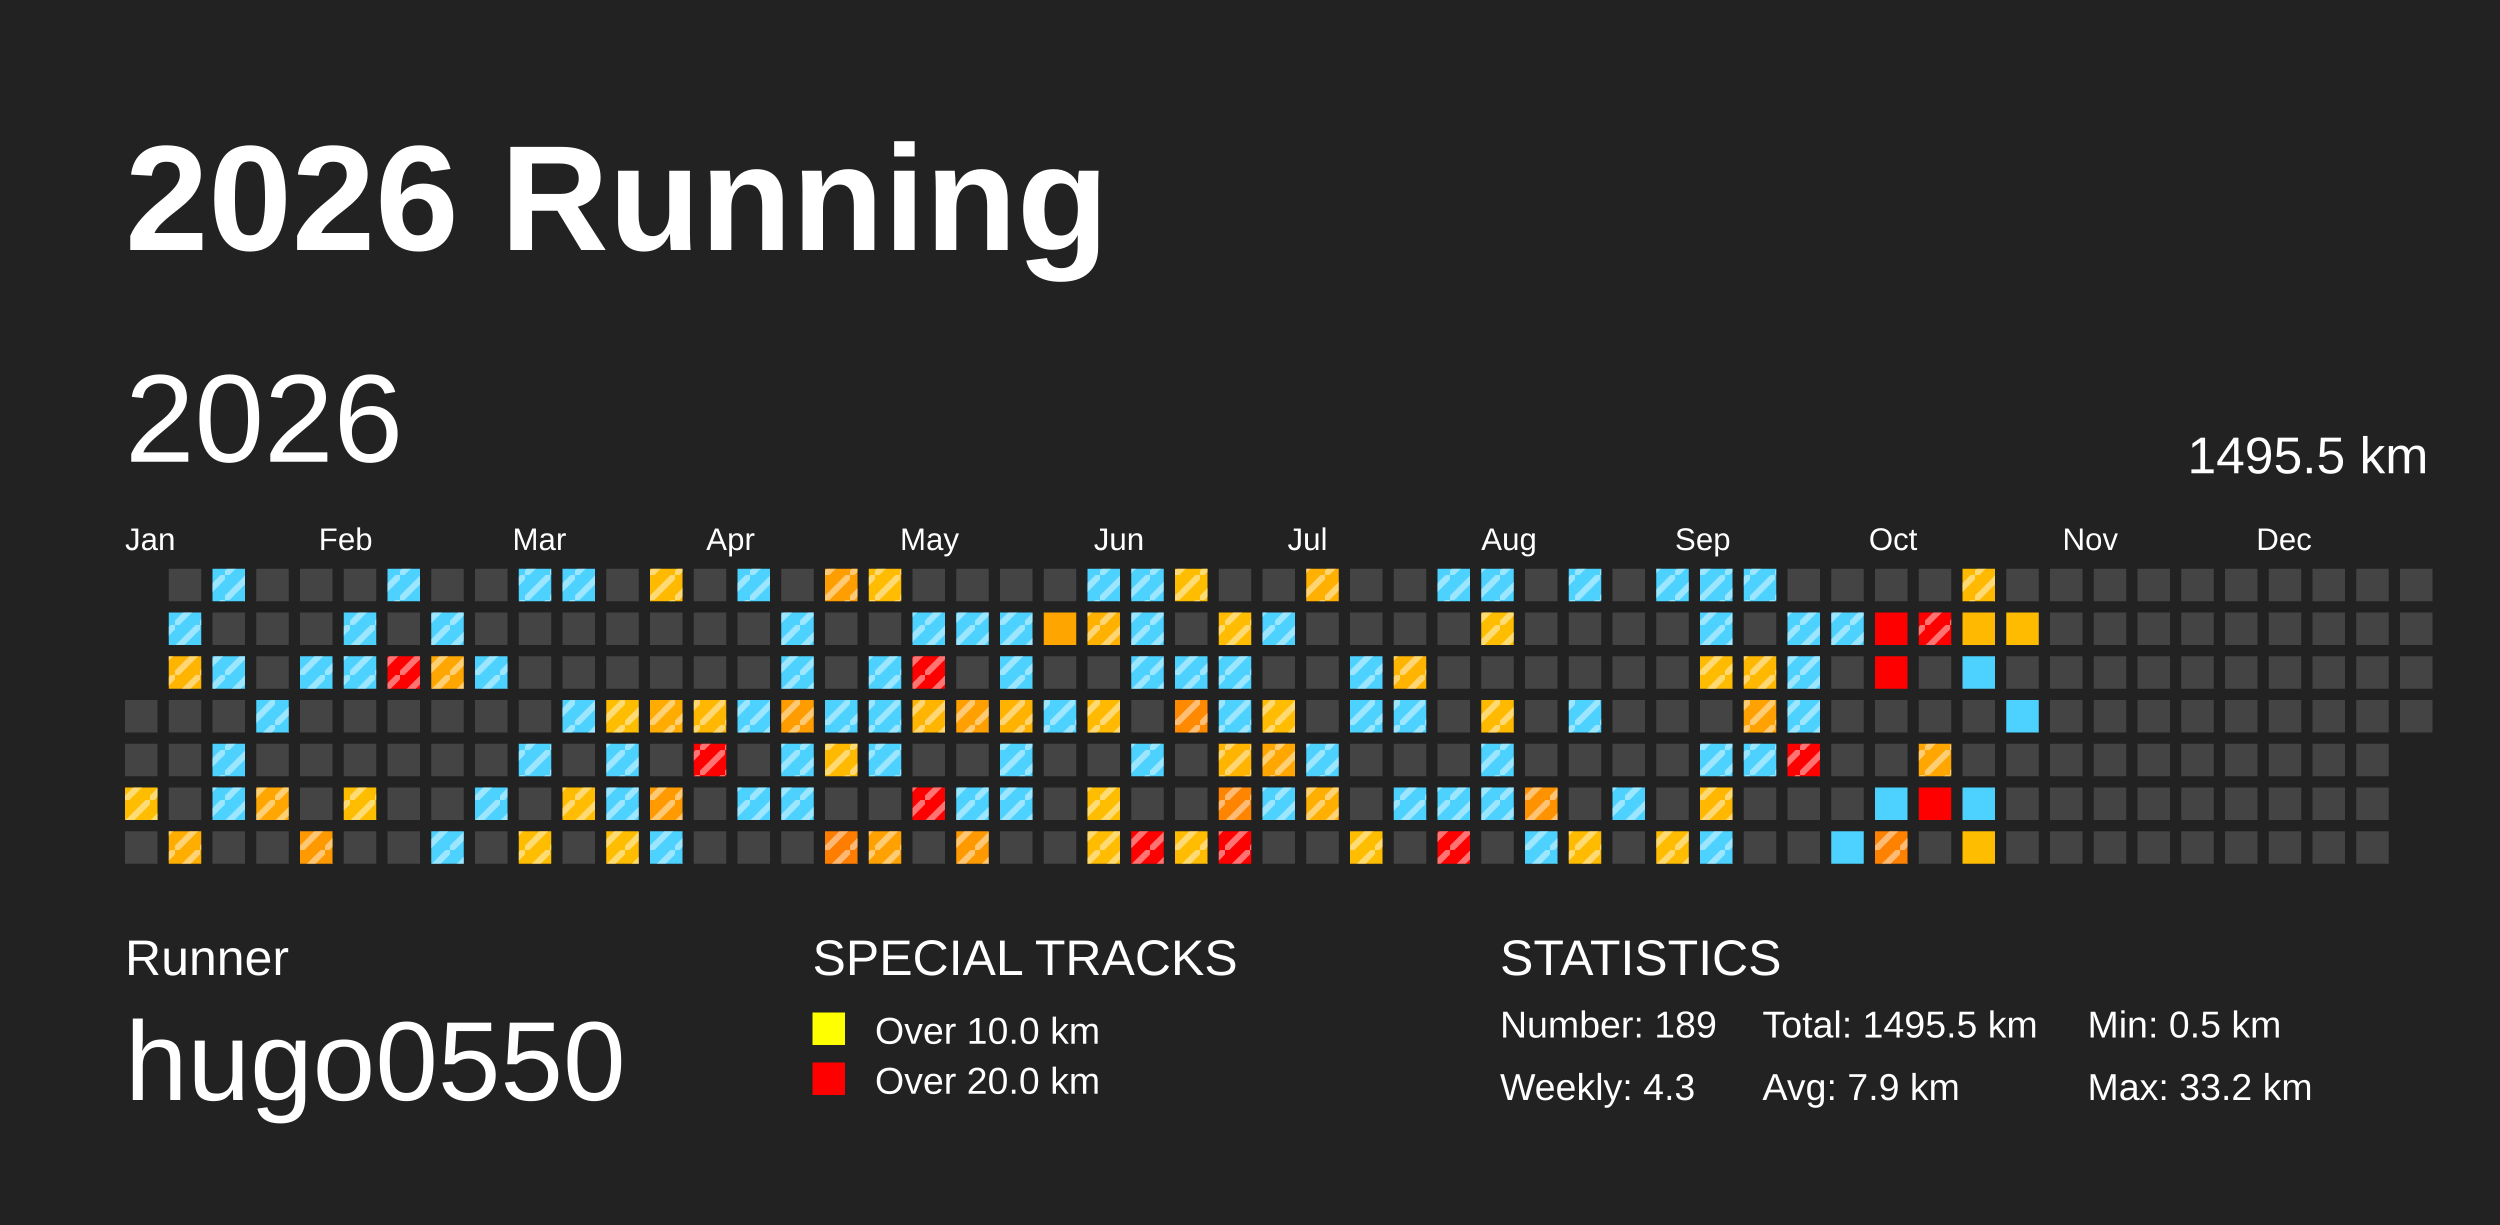
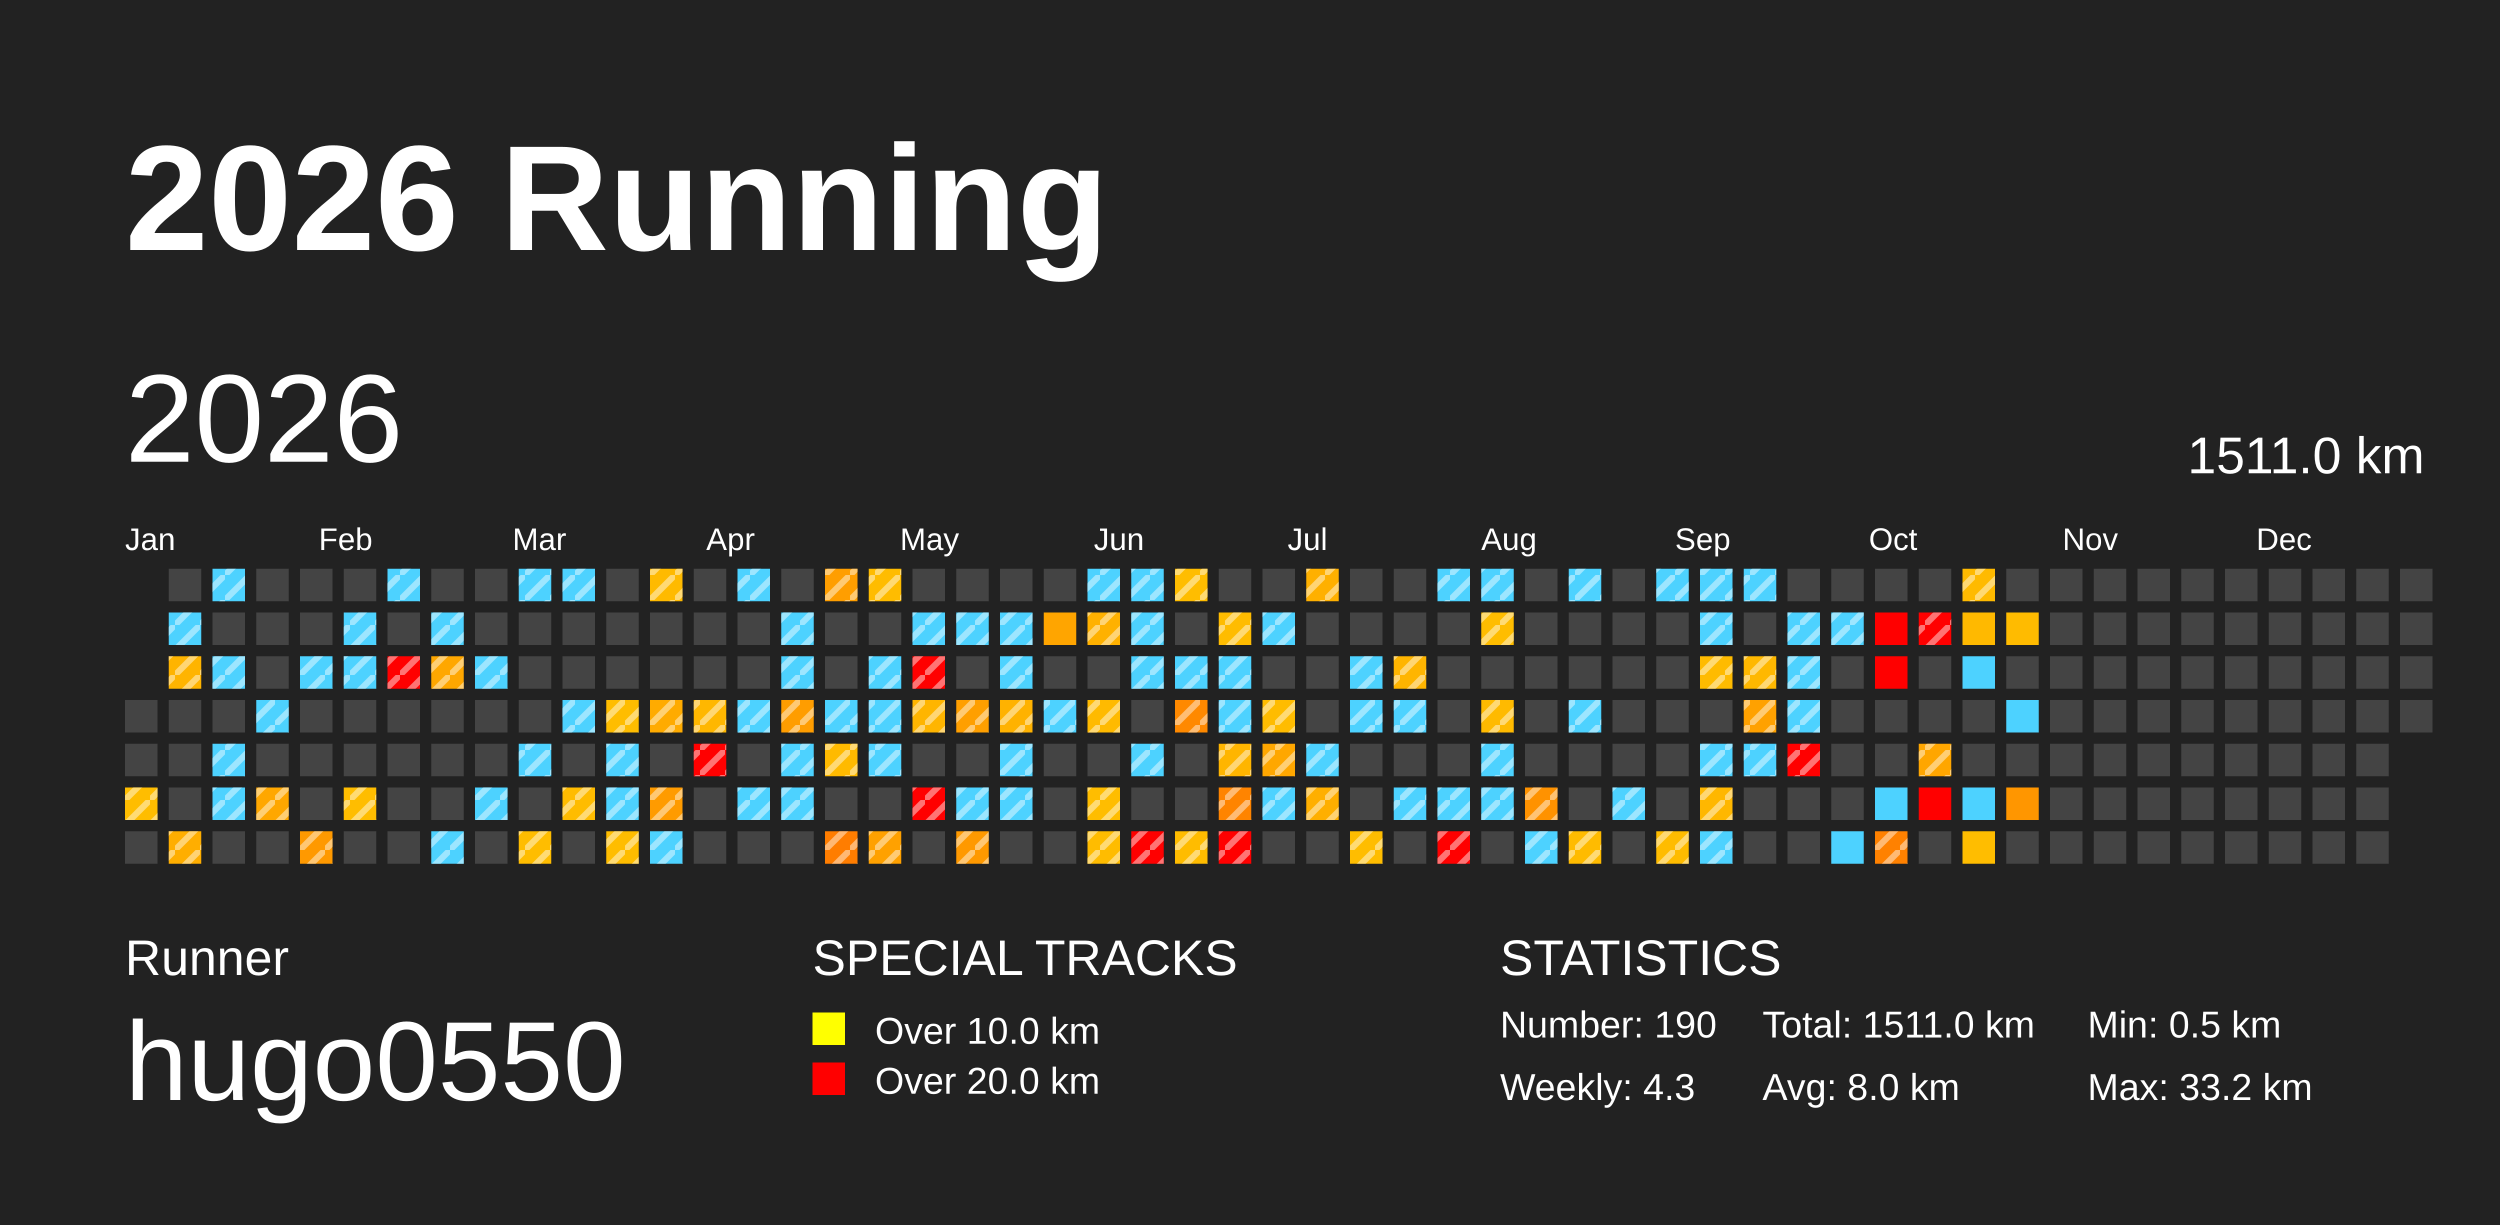
<svg xmlns="http://www.w3.org/2000/svg" baseProfile="full" height="98mm" version="1.1" viewBox="0,0,200,98" width="200mm">
  <defs>
    <pattern height="2" id="indoor-stripe" patternUnits="userSpaceOnUse" width="2">
      <line stroke="white" stroke-opacity="0.45" stroke-width="0.5" x1="0" x2="2" y1="2" y2="0" />
    </pattern>
  </defs>
  <rect fill="#222222" height="98" width="200" x="0" y="0" />
  <text fill="#FFFFFF" style="font-size:12px; font-family:Arial; font-weight:bold;" x="10" y="20">2026 Running</text>
  <text fill="#FFFFFF" style="font-size:4px; font-family:Arial" x="10" y="78">Runner</text>
  <text fill="#FFFFFF" style="font-size:9px; font-family:Arial" x="10" y="88">hugo0550</text>
  <text fill="#FFFFFF" style="font-size:4px; font-family:Arial" x="65" y="78">SPECIAL TRACKS</text>
  <rect fill="yellow" height="2.6" width="2.6" x="65" y="81" />
  <text fill="#FFFFFF" style="font-size:3px; font-family:Arial" x="70" y="83.5">Over 10.0 km</text>
  <rect fill="red" height="2.6" width="2.6" x="65" y="85" />
  <text fill="#FFFFFF" style="font-size:3px; font-family:Arial" x="70" y="87.5">Over 20.0 km</text>
  <text fill="#FFFFFF" style="font-size:4px; font-family:Arial" x="120" y="78">STATISTICS</text>
-   <text fill="#FFFFFF" style="font-size:3px; font-family:Arial" x="120" y="83">Number: 189</text>
+   <text fill="#FFFFFF" style="font-size:3px; font-family:Arial" x="120" y="83">Number: 190</text>
  <text fill="#FFFFFF" style="font-size:3px; font-family:Arial" x="120" y="88">Weekly: 4.3</text>
-   <text fill="#FFFFFF" style="font-size:3px; font-family:Arial" x="141" y="83">Total: 1495.5 km</text>
-   <text fill="#FFFFFF" style="font-size:3px; font-family:Arial" x="141" y="88">Avg: 7.9 km</text>
+   <text fill="#FFFFFF" style="font-size:3px; font-family:Arial" x="141" y="83">Total: 1511.0 km</text>
+   <text fill="#FFFFFF" style="font-size:3px; font-family:Arial" x="141" y="88">Avg: 8.0 km</text>
  <text fill="#FFFFFF" style="font-size:3px; font-family:Arial" x="167" y="83">Min: 0.5 km</text>
  <text fill="#FFFFFF" style="font-size:3px; font-family:Arial" x="167" y="88">Max: 33.2 km</text>
  <text dominant-baseline="hanging" fill="#FFFFFF" style="font-size:10.0px; font-family:Arial;" x="10" y="30">2026</text>
-   <text dominant-baseline="hanging" fill="#FFFFFF" style="font-size:4.125px; font-family:Arial;" x="175" y="35">1495.5 km</text>
+   <text dominant-baseline="hanging" fill="#FFFFFF" style="font-size:4.125px; font-family:Arial;" x="175" y="35">1511.0 km</text>
  <text fill="#FFFFFF" style="font-size:2.5px; font-family:Arial" x="10.0" y="44">Jan</text>
  <text fill="#FFFFFF" style="font-size:2.5px; font-family:Arial" x="25.5" y="44">Feb</text>
  <text fill="#FFFFFF" style="font-size:2.5px; font-family:Arial" x="41.0" y="44">Mar</text>
  <text fill="#FFFFFF" style="font-size:2.5px; font-family:Arial" x="56.5" y="44">Apr</text>
  <text fill="#FFFFFF" style="font-size:2.5px; font-family:Arial" x="72.0" y="44">May</text>
  <text fill="#FFFFFF" style="font-size:2.5px; font-family:Arial" x="87.5" y="44">Jun</text>
  <text fill="#FFFFFF" style="font-size:2.5px; font-family:Arial" x="103.0" y="44">Jul</text>
  <text fill="#FFFFFF" style="font-size:2.5px; font-family:Arial" x="118.5" y="44">Aug</text>
  <text fill="#FFFFFF" style="font-size:2.5px; font-family:Arial" x="134.0" y="44">Sep</text>
  <text fill="#FFFFFF" style="font-size:2.5px; font-family:Arial" x="149.5" y="44">Oct</text>
  <text fill="#FFFFFF" style="font-size:2.5px; font-family:Arial" x="165.0" y="44">Nov</text>
  <text fill="#FFFFFF" style="font-size:2.5px; font-family:Arial" x="180.5" y="44">Dec</text>
  <rect fill="#444444" height="2.6" width="2.6" x="10.0" y="56.0" />
  <rect fill="#444444" height="2.6" width="2.6" x="10.0" y="59.5" />
  <rect fill="#ffbd00" height="2.6" width="2.6" x="10.0" y="63.0" />
  <rect fill="url(#indoor-stripe)" height="2.6" style="pointer-events: none;" width="2.6" x="10.0" y="63.0" />
  <rect fill="#444444" height="2.6" width="2.6" x="10.0" y="66.5" />
  <rect fill="#444444" height="2.6" width="2.6" x="13.5" y="45.5" />
  <rect fill="#4dd2ff" height="2.6" width="2.6" x="13.5" y="49.0" />
  <rect fill="url(#indoor-stripe)" height="2.6" style="pointer-events: none;" width="2.6" x="13.5" y="49.0" />
  <rect fill="#ffb400" height="2.6" width="2.6" x="13.5" y="52.5" />
  <rect fill="url(#indoor-stripe)" height="2.6" style="pointer-events: none;" width="2.6" x="13.5" y="52.5" />
  <rect fill="#444444" height="2.6" width="2.6" x="13.5" y="56.0" />
  <rect fill="#444444" height="2.6" width="2.6" x="13.5" y="59.5" />
  <rect fill="#444444" height="2.6" width="2.6" x="13.5" y="63.0" />
  <rect fill="#ffae00" height="2.6" width="2.6" x="13.5" y="66.5" />
  <rect fill="url(#indoor-stripe)" height="2.6" style="pointer-events: none;" width="2.6" x="13.5" y="66.5" />
  <rect fill="#4dd2ff" height="2.6" width="2.6" x="17.0" y="45.5" />
  <rect fill="url(#indoor-stripe)" height="2.6" style="pointer-events: none;" width="2.6" x="17.0" y="45.5" />
  <rect fill="#444444" height="2.6" width="2.6" x="17.0" y="49.0" />
  <rect fill="#4dd2ff" height="2.6" width="2.6" x="17.0" y="52.5" />
  <rect fill="url(#indoor-stripe)" height="2.6" style="pointer-events: none;" width="2.6" x="17.0" y="52.5" />
  <rect fill="#444444" height="2.6" width="2.6" x="17.0" y="56.0" />
  <rect fill="#4dd2ff" height="2.6" width="2.6" x="17.0" y="59.5" />
  <rect fill="url(#indoor-stripe)" height="2.6" style="pointer-events: none;" width="2.6" x="17.0" y="59.5" />
  <rect fill="#4dd2ff" height="2.6" width="2.6" x="17.0" y="63.0" />
  <rect fill="url(#indoor-stripe)" height="2.6" style="pointer-events: none;" width="2.6" x="17.0" y="63.0" />
  <rect fill="#444444" height="2.6" width="2.6" x="17.0" y="66.5" />
  <rect fill="#444444" height="2.6" width="2.6" x="20.5" y="45.5" />
  <rect fill="#444444" height="2.6" width="2.6" x="20.5" y="49.0" />
  <rect fill="#444444" height="2.6" width="2.6" x="20.5" y="52.5" />
  <rect fill="#4dd2ff" height="2.6" width="2.6" x="20.5" y="56.0" />
  <rect fill="url(#indoor-stripe)" height="2.6" style="pointer-events: none;" width="2.6" x="20.5" y="56.0" />
  <rect fill="#444444" height="2.6" width="2.6" x="20.5" y="59.5" />
  <rect fill="#ffa700" height="2.6" width="2.6" x="20.5" y="63.0" />
  <rect fill="url(#indoor-stripe)" height="2.6" style="pointer-events: none;" width="2.6" x="20.5" y="63.0" />
  <rect fill="#444444" height="2.6" width="2.6" x="20.5" y="66.5" />
  <rect fill="#444444" height="2.6" width="2.6" x="24.0" y="45.5" />
  <rect fill="#444444" height="2.6" width="2.6" x="24.0" y="49.0" />
  <rect fill="#4dd2ff" height="2.6" width="2.6" x="24.0" y="52.5" />
  <rect fill="url(#indoor-stripe)" height="2.6" style="pointer-events: none;" width="2.6" x="24.0" y="52.5" />
  <rect fill="#444444" height="2.6" width="2.6" x="24.0" y="56.0" />
  <rect fill="#444444" height="2.6" width="2.6" x="24.0" y="59.5" />
  <rect fill="#444444" height="2.6" width="2.6" x="24.0" y="63.0" />
  <rect fill="#ff9900" height="2.6" width="2.6" x="24.0" y="66.5" />
  <rect fill="url(#indoor-stripe)" height="2.6" style="pointer-events: none;" width="2.6" x="24.0" y="66.5" />
  <rect fill="#444444" height="2.6" width="2.6" x="27.5" y="45.5" />
  <rect fill="#4dd2ff" height="2.6" width="2.6" x="27.5" y="49.0" />
  <rect fill="url(#indoor-stripe)" height="2.6" style="pointer-events: none;" width="2.6" x="27.5" y="49.0" />
  <rect fill="#4dd2ff" height="2.6" width="2.6" x="27.5" y="52.5" />
  <rect fill="url(#indoor-stripe)" height="2.6" style="pointer-events: none;" width="2.6" x="27.5" y="52.5" />
  <rect fill="#444444" height="2.6" width="2.6" x="27.5" y="56.0" />
  <rect fill="#444444" height="2.6" width="2.6" x="27.5" y="59.5" />
  <rect fill="#ffbd00" height="2.6" width="2.6" x="27.5" y="63.0" />
  <rect fill="url(#indoor-stripe)" height="2.6" style="pointer-events: none;" width="2.6" x="27.5" y="63.0" />
  <rect fill="#444444" height="2.6" width="2.6" x="27.5" y="66.5" />
  <rect fill="#4dd2ff" height="2.6" width="2.6" x="31.0" y="45.5" />
  <rect fill="url(#indoor-stripe)" height="2.6" style="pointer-events: none;" width="2.6" x="31.0" y="45.5" />
  <rect fill="#444444" height="2.6" width="2.6" x="31.0" y="49.0" />
  <rect fill="red" height="2.6" width="2.6" x="31.0" y="52.5" />
  <rect fill="url(#indoor-stripe)" height="2.6" style="pointer-events: none;" width="2.6" x="31.0" y="52.5" />
  <rect fill="#444444" height="2.6" width="2.6" x="31.0" y="56.0" />
  <rect fill="#444444" height="2.6" width="2.6" x="31.0" y="59.5" />
  <rect fill="#444444" height="2.6" width="2.6" x="31.0" y="63.0" />
  <rect fill="#444444" height="2.6" width="2.6" x="31.0" y="66.5" />
  <rect fill="#444444" height="2.6" width="2.6" x="34.5" y="45.5" />
  <rect fill="#4dd2ff" height="2.6" width="2.6" x="34.5" y="49.0" />
  <rect fill="url(#indoor-stripe)" height="2.6" style="pointer-events: none;" width="2.6" x="34.5" y="49.0" />
  <rect fill="#ffa700" height="2.6" width="2.6" x="34.5" y="52.5" />
  <rect fill="url(#indoor-stripe)" height="2.6" style="pointer-events: none;" width="2.6" x="34.5" y="52.5" />
  <rect fill="#444444" height="2.6" width="2.6" x="34.5" y="56.0" />
  <rect fill="#444444" height="2.6" width="2.6" x="34.5" y="59.5" />
  <rect fill="#444444" height="2.6" width="2.6" x="34.5" y="63.0" />
  <rect fill="#4dd2ff" height="2.6" width="2.6" x="34.5" y="66.5" />
  <rect fill="url(#indoor-stripe)" height="2.6" style="pointer-events: none;" width="2.6" x="34.5" y="66.5" />
  <rect fill="#444444" height="2.6" width="2.6" x="38.0" y="45.5" />
  <rect fill="#444444" height="2.6" width="2.6" x="38.0" y="49.0" />
  <rect fill="#4dd2ff" height="2.6" width="2.6" x="38.0" y="52.5" />
  <rect fill="url(#indoor-stripe)" height="2.6" style="pointer-events: none;" width="2.6" x="38.0" y="52.5" />
  <rect fill="#444444" height="2.6" width="2.6" x="38.0" y="56.0" />
  <rect fill="#444444" height="2.6" width="2.6" x="38.0" y="59.5" />
  <rect fill="#4dd2ff" height="2.6" width="2.6" x="38.0" y="63.0" />
  <rect fill="url(#indoor-stripe)" height="2.6" style="pointer-events: none;" width="2.6" x="38.0" y="63.0" />
  <rect fill="#444444" height="2.6" width="2.6" x="38.0" y="66.5" />
  <rect fill="#4dd2ff" height="2.6" width="2.6" x="41.5" y="45.5" />
  <rect fill="url(#indoor-stripe)" height="2.6" style="pointer-events: none;" width="2.6" x="41.5" y="45.5" />
  <rect fill="#444444" height="2.6" width="2.6" x="41.5" y="49.0" />
  <rect fill="#444444" height="2.6" width="2.6" x="41.5" y="52.5" />
  <rect fill="#444444" height="2.6" width="2.6" x="41.5" y="56.0" />
  <rect fill="#4dd2ff" height="2.6" width="2.6" x="41.5" y="59.5" />
  <rect fill="url(#indoor-stripe)" height="2.6" style="pointer-events: none;" width="2.6" x="41.5" y="59.5" />
  <rect fill="#444444" height="2.6" width="2.6" x="41.5" y="63.0" />
  <rect fill="#ffbd00" height="2.6" width="2.6" x="41.5" y="66.5" />
  <rect fill="url(#indoor-stripe)" height="2.6" style="pointer-events: none;" width="2.6" x="41.5" y="66.5" />
  <rect fill="#4dd2ff" height="2.6" width="2.6" x="45.0" y="45.5" />
  <rect fill="url(#indoor-stripe)" height="2.6" style="pointer-events: none;" width="2.6" x="45.0" y="45.5" />
  <rect fill="#444444" height="2.6" width="2.6" x="45.0" y="49.0" />
  <rect fill="#444444" height="2.6" width="2.6" x="45.0" y="52.5" />
  <rect fill="#4dd2ff" height="2.6" width="2.6" x="45.0" y="56.0" />
  <rect fill="url(#indoor-stripe)" height="2.6" style="pointer-events: none;" width="2.6" x="45.0" y="56.0" />
  <rect fill="#444444" height="2.6" width="2.6" x="45.0" y="59.5" />
  <rect fill="#ffbc00" height="2.6" width="2.6" x="45.0" y="63.0" />
  <rect fill="url(#indoor-stripe)" height="2.6" style="pointer-events: none;" width="2.6" x="45.0" y="63.0" />
  <rect fill="#444444" height="2.6" width="2.6" x="45.0" y="66.5" />
  <rect fill="#444444" height="2.6" width="2.6" x="48.5" y="45.5" />
  <rect fill="#444444" height="2.6" width="2.6" x="48.5" y="49.0" />
  <rect fill="#444444" height="2.6" width="2.6" x="48.5" y="52.5" />
  <rect fill="#ffbd00" height="2.6" width="2.6" x="48.5" y="56.0" />
  <rect fill="url(#indoor-stripe)" height="2.6" style="pointer-events: none;" width="2.6" x="48.5" y="56.0" />
  <rect fill="#4dd2ff" height="2.6" width="2.6" x="48.5" y="59.5" />
  <rect fill="url(#indoor-stripe)" height="2.6" style="pointer-events: none;" width="2.6" x="48.5" y="59.5" />
  <rect fill="#4dd2ff" height="2.6" width="2.6" x="48.5" y="63.0" />
  <rect fill="url(#indoor-stripe)" height="2.6" style="pointer-events: none;" width="2.6" x="48.5" y="63.0" />
  <rect fill="#ffbd00" height="2.6" width="2.6" x="48.5" y="66.5" />
  <rect fill="url(#indoor-stripe)" height="2.6" style="pointer-events: none;" width="2.6" x="48.5" y="66.5" />
  <rect fill="#ffba00" height="2.6" width="2.6" x="52.0" y="45.5" />
  <rect fill="url(#indoor-stripe)" height="2.6" style="pointer-events: none;" width="2.6" x="52.0" y="45.5" />
  <rect fill="#444444" height="2.6" width="2.6" x="52.0" y="49.0" />
  <rect fill="#444444" height="2.6" width="2.6" x="52.0" y="52.5" />
  <rect fill="#ffab00" height="2.6" width="2.6" x="52.0" y="56.0" />
  <rect fill="url(#indoor-stripe)" height="2.6" style="pointer-events: none;" width="2.6" x="52.0" y="56.0" />
  <rect fill="#444444" height="2.6" width="2.6" x="52.0" y="59.5" />
  <rect fill="#ff9b00" height="2.6" width="2.6" x="52.0" y="63.0" />
  <rect fill="url(#indoor-stripe)" height="2.6" style="pointer-events: none;" width="2.6" x="52.0" y="63.0" />
  <rect fill="#4dd2ff" height="2.6" width="2.6" x="52.0" y="66.5" />
  <rect fill="url(#indoor-stripe)" height="2.6" style="pointer-events: none;" width="2.6" x="52.0" y="66.5" />
  <rect fill="#444444" height="2.6" width="2.6" x="55.5" y="45.5" />
  <rect fill="#444444" height="2.6" width="2.6" x="55.5" y="49.0" />
  <rect fill="#444444" height="2.6" width="2.6" x="55.5" y="52.5" />
  <rect fill="#ffb700" height="2.6" width="2.6" x="55.5" y="56.0" />
  <rect fill="url(#indoor-stripe)" height="2.6" style="pointer-events: none;" width="2.6" x="55.5" y="56.0" />
  <rect fill="red" height="2.6" width="2.6" x="55.5" y="59.5" />
  <rect fill="url(#indoor-stripe)" height="2.6" style="pointer-events: none;" width="2.6" x="55.5" y="59.5" />
  <rect fill="#444444" height="2.6" width="2.6" x="55.5" y="63.0" />
  <rect fill="#444444" height="2.6" width="2.6" x="55.5" y="66.5" />
  <rect fill="#4dd2ff" height="2.6" width="2.6" x="59.0" y="45.5" />
  <rect fill="url(#indoor-stripe)" height="2.6" style="pointer-events: none;" width="2.6" x="59.0" y="45.5" />
  <rect fill="#444444" height="2.6" width="2.6" x="59.0" y="49.0" />
  <rect fill="#444444" height="2.6" width="2.6" x="59.0" y="52.5" />
  <rect fill="#4dd2ff" height="2.6" width="2.6" x="59.0" y="56.0" />
  <rect fill="url(#indoor-stripe)" height="2.6" style="pointer-events: none;" width="2.6" x="59.0" y="56.0" />
  <rect fill="#444444" height="2.6" width="2.6" x="59.0" y="59.5" />
  <rect fill="#4dd2ff" height="2.6" width="2.6" x="59.0" y="63.0" />
  <rect fill="url(#indoor-stripe)" height="2.6" style="pointer-events: none;" width="2.6" x="59.0" y="63.0" />
  <rect fill="#444444" height="2.6" width="2.6" x="59.0" y="66.5" />
  <rect fill="#444444" height="2.6" width="2.6" x="62.5" y="45.5" />
  <rect fill="#4dd2ff" height="2.6" width="2.6" x="62.5" y="49.0" />
  <rect fill="url(#indoor-stripe)" height="2.6" style="pointer-events: none;" width="2.6" x="62.5" y="49.0" />
  <rect fill="#4dd2ff" height="2.6" width="2.6" x="62.5" y="52.5" />
  <rect fill="url(#indoor-stripe)" height="2.6" style="pointer-events: none;" width="2.6" x="62.5" y="52.5" />
  <rect fill="#ff9d00" height="2.6" width="2.6" x="62.5" y="56.0" />
  <rect fill="url(#indoor-stripe)" height="2.6" style="pointer-events: none;" width="2.6" x="62.5" y="56.0" />
  <rect fill="#4dd2ff" height="2.6" width="2.6" x="62.5" y="59.5" />
  <rect fill="url(#indoor-stripe)" height="2.6" style="pointer-events: none;" width="2.6" x="62.5" y="59.5" />
  <rect fill="#4dd2ff" height="2.6" width="2.6" x="62.5" y="63.0" />
  <rect fill="url(#indoor-stripe)" height="2.6" style="pointer-events: none;" width="2.6" x="62.5" y="63.0" />
  <rect fill="#444444" height="2.6" width="2.6" x="62.5" y="66.5" />
  <rect fill="#ff9e00" height="2.6" width="2.6" x="66.0" y="45.5" />
  <rect fill="url(#indoor-stripe)" height="2.6" style="pointer-events: none;" width="2.6" x="66.0" y="45.5" />
  <rect fill="#444444" height="2.6" width="2.6" x="66.0" y="49.0" />
  <rect fill="#444444" height="2.6" width="2.6" x="66.0" y="52.5" />
  <rect fill="#4dd2ff" height="2.6" width="2.6" x="66.0" y="56.0" />
  <rect fill="url(#indoor-stripe)" height="2.6" style="pointer-events: none;" width="2.6" x="66.0" y="56.0" />
  <rect fill="#ffba00" height="2.6" width="2.6" x="66.0" y="59.5" />
  <rect fill="url(#indoor-stripe)" height="2.6" style="pointer-events: none;" width="2.6" x="66.0" y="59.5" />
  <rect fill="#444444" height="2.6" width="2.6" x="66.0" y="63.0" />
  <rect fill="#ff7d00" height="2.6" width="2.6" x="66.0" y="66.5" />
  <rect fill="url(#indoor-stripe)" height="2.6" style="pointer-events: none;" width="2.6" x="66.0" y="66.5" />
  <rect fill="#ffbc00" height="2.6" width="2.6" x="69.5" y="45.5" />
  <rect fill="url(#indoor-stripe)" height="2.6" style="pointer-events: none;" width="2.6" x="69.5" y="45.5" />
  <rect fill="#444444" height="2.6" width="2.6" x="69.5" y="49.0" />
  <rect fill="#4dd2ff" height="2.6" width="2.6" x="69.5" y="52.5" />
  <rect fill="url(#indoor-stripe)" height="2.6" style="pointer-events: none;" width="2.6" x="69.5" y="52.5" />
  <rect fill="#4dd2ff" height="2.6" width="2.6" x="69.5" y="56.0" />
  <rect fill="url(#indoor-stripe)" height="2.6" style="pointer-events: none;" width="2.6" x="69.5" y="56.0" />
  <rect fill="#4dd2ff" height="2.6" width="2.6" x="69.5" y="59.5" />
  <rect fill="url(#indoor-stripe)" height="2.6" style="pointer-events: none;" width="2.6" x="69.5" y="59.5" />
  <rect fill="#444444" height="2.6" width="2.6" x="69.5" y="63.0" />
  <rect fill="#ffa100" height="2.6" width="2.6" x="69.5" y="66.5" />
  <rect fill="url(#indoor-stripe)" height="2.6" style="pointer-events: none;" width="2.6" x="69.5" y="66.5" />
  <rect fill="#444444" height="2.6" width="2.6" x="73.0" y="45.5" />
  <rect fill="#4dd2ff" height="2.6" width="2.6" x="73.0" y="49.0" />
  <rect fill="url(#indoor-stripe)" height="2.6" style="pointer-events: none;" width="2.6" x="73.0" y="49.0" />
  <rect fill="red" height="2.6" width="2.6" x="73.0" y="52.5" />
  <rect fill="url(#indoor-stripe)" height="2.6" style="pointer-events: none;" width="2.6" x="73.0" y="52.5" />
  <rect fill="#ffb500" height="2.6" width="2.6" x="73.0" y="56.0" />
  <rect fill="url(#indoor-stripe)" height="2.6" style="pointer-events: none;" width="2.6" x="73.0" y="56.0" />
  <rect fill="#444444" height="2.6" width="2.6" x="73.0" y="59.5" />
  <rect fill="red" height="2.6" width="2.6" x="73.0" y="63.0" />
  <rect fill="url(#indoor-stripe)" height="2.6" style="pointer-events: none;" width="2.6" x="73.0" y="63.0" />
  <rect fill="#444444" height="2.6" width="2.6" x="73.0" y="66.5" />
  <rect fill="#444444" height="2.6" width="2.6" x="76.5" y="45.5" />
  <rect fill="#4dd2ff" height="2.6" width="2.6" x="76.5" y="49.0" />
  <rect fill="url(#indoor-stripe)" height="2.6" style="pointer-events: none;" width="2.6" x="76.5" y="49.0" />
  <rect fill="#444444" height="2.6" width="2.6" x="76.5" y="52.5" />
  <rect fill="#ff9f00" height="2.6" width="2.6" x="76.5" y="56.0" />
  <rect fill="url(#indoor-stripe)" height="2.6" style="pointer-events: none;" width="2.6" x="76.5" y="56.0" />
  <rect fill="#444444" height="2.6" width="2.6" x="76.5" y="59.5" />
  <rect fill="#4dd2ff" height="2.6" width="2.6" x="76.5" y="63.0" />
  <rect fill="url(#indoor-stripe)" height="2.6" style="pointer-events: none;" width="2.6" x="76.5" y="63.0" />
  <rect fill="#ff9900" height="2.6" width="2.6" x="76.5" y="66.5" />
  <rect fill="url(#indoor-stripe)" height="2.6" style="pointer-events: none;" width="2.6" x="76.5" y="66.5" />
  <rect fill="#444444" height="2.6" width="2.6" x="80.0" y="45.5" />
  <rect fill="#4dd2ff" height="2.6" width="2.6" x="80.0" y="49.0" />
  <rect fill="url(#indoor-stripe)" height="2.6" style="pointer-events: none;" width="2.6" x="80.0" y="49.0" />
  <rect fill="#4dd2ff" height="2.6" width="2.6" x="80.0" y="52.5" />
  <rect fill="url(#indoor-stripe)" height="2.6" style="pointer-events: none;" width="2.6" x="80.0" y="52.5" />
  <rect fill="#ffb200" height="2.6" width="2.6" x="80.0" y="56.0" />
  <rect fill="url(#indoor-stripe)" height="2.6" style="pointer-events: none;" width="2.6" x="80.0" y="56.0" />
  <rect fill="#4dd2ff" height="2.6" width="2.6" x="80.0" y="59.5" />
  <rect fill="url(#indoor-stripe)" height="2.6" style="pointer-events: none;" width="2.6" x="80.0" y="59.5" />
  <rect fill="#4dd2ff" height="2.6" width="2.6" x="80.0" y="63.0" />
  <rect fill="url(#indoor-stripe)" height="2.6" style="pointer-events: none;" width="2.6" x="80.0" y="63.0" />
  <rect fill="#444444" height="2.6" width="2.6" x="80.0" y="66.5" />
  <rect fill="#444444" height="2.6" width="2.6" x="83.5" y="45.5" />
  <rect fill="#ffa500" height="2.6" width="2.6" x="83.5" y="49.0" />
  <rect fill="#444444" height="2.6" width="2.6" x="83.5" y="52.5" />
  <rect fill="#4dd2ff" height="2.6" width="2.6" x="83.5" y="56.0" />
  <rect fill="url(#indoor-stripe)" height="2.6" style="pointer-events: none;" width="2.6" x="83.5" y="56.0" />
  <rect fill="#444444" height="2.6" width="2.6" x="83.5" y="59.5" />
  <rect fill="#444444" height="2.6" width="2.6" x="83.5" y="63.0" />
  <rect fill="#444444" height="2.6" width="2.6" x="83.5" y="66.5" />
  <rect fill="#4dd2ff" height="2.6" width="2.6" x="87.0" y="45.5" />
  <rect fill="url(#indoor-stripe)" height="2.6" style="pointer-events: none;" width="2.6" x="87.0" y="45.5" />
  <rect fill="#ffb100" height="2.6" width="2.6" x="87.0" y="49.0" />
  <rect fill="url(#indoor-stripe)" height="2.6" style="pointer-events: none;" width="2.6" x="87.0" y="49.0" />
  <rect fill="#444444" height="2.6" width="2.6" x="87.0" y="52.5" />
  <rect fill="#ffba00" height="2.6" width="2.6" x="87.0" y="56.0" />
  <rect fill="url(#indoor-stripe)" height="2.6" style="pointer-events: none;" width="2.6" x="87.0" y="56.0" />
  <rect fill="#444444" height="2.6" width="2.6" x="87.0" y="59.5" />
  <rect fill="#ffbd00" height="2.6" width="2.6" x="87.0" y="63.0" />
  <rect fill="url(#indoor-stripe)" height="2.6" style="pointer-events: none;" width="2.6" x="87.0" y="63.0" />
  <rect fill="#ffbc00" height="2.6" width="2.6" x="87.0" y="66.5" />
  <rect fill="url(#indoor-stripe)" height="2.6" style="pointer-events: none;" width="2.6" x="87.0" y="66.5" />
  <rect fill="#4dd2ff" height="2.6" width="2.6" x="90.5" y="45.5" />
  <rect fill="url(#indoor-stripe)" height="2.6" style="pointer-events: none;" width="2.6" x="90.5" y="45.5" />
  <rect fill="#4dd2ff" height="2.6" width="2.6" x="90.5" y="49.0" />
  <rect fill="url(#indoor-stripe)" height="2.6" style="pointer-events: none;" width="2.6" x="90.5" y="49.0" />
  <rect fill="#4dd2ff" height="2.6" width="2.6" x="90.5" y="52.5" />
  <rect fill="url(#indoor-stripe)" height="2.6" style="pointer-events: none;" width="2.6" x="90.5" y="52.5" />
  <rect fill="#444444" height="2.6" width="2.6" x="90.5" y="56.0" />
  <rect fill="#4dd2ff" height="2.6" width="2.6" x="90.5" y="59.5" />
  <rect fill="url(#indoor-stripe)" height="2.6" style="pointer-events: none;" width="2.6" x="90.5" y="59.5" />
  <rect fill="#444444" height="2.6" width="2.6" x="90.5" y="63.0" />
  <rect fill="red" height="2.6" width="2.6" x="90.5" y="66.5" />
  <rect fill="url(#indoor-stripe)" height="2.6" style="pointer-events: none;" width="2.6" x="90.5" y="66.5" />
  <rect fill="#ffbd00" height="2.6" width="2.6" x="94.0" y="45.5" />
  <rect fill="url(#indoor-stripe)" height="2.6" style="pointer-events: none;" width="2.6" x="94.0" y="45.5" />
  <rect fill="#444444" height="2.6" width="2.6" x="94.0" y="49.0" />
  <rect fill="#4dd2ff" height="2.6" width="2.6" x="94.0" y="52.5" />
  <rect fill="url(#indoor-stripe)" height="2.6" style="pointer-events: none;" width="2.6" x="94.0" y="52.5" />
  <rect fill="#ff8900" height="2.6" width="2.6" x="94.0" y="56.0" />
  <rect fill="url(#indoor-stripe)" height="2.6" style="pointer-events: none;" width="2.6" x="94.0" y="56.0" />
  <rect fill="#444444" height="2.6" width="2.6" x="94.0" y="59.5" />
  <rect fill="#444444" height="2.6" width="2.6" x="94.0" y="63.0" />
  <rect fill="#ffbc00" height="2.6" width="2.6" x="94.0" y="66.5" />
  <rect fill="url(#indoor-stripe)" height="2.6" style="pointer-events: none;" width="2.6" x="94.0" y="66.5" />
  <rect fill="#444444" height="2.6" width="2.6" x="97.5" y="45.5" />
  <rect fill="#ffbc00" height="2.6" width="2.6" x="97.5" y="49.0" />
  <rect fill="url(#indoor-stripe)" height="2.6" style="pointer-events: none;" width="2.6" x="97.5" y="49.0" />
  <rect fill="#4dd2ff" height="2.6" width="2.6" x="97.5" y="52.5" />
  <rect fill="url(#indoor-stripe)" height="2.6" style="pointer-events: none;" width="2.6" x="97.5" y="52.5" />
  <rect fill="#4dd2ff" height="2.6" width="2.6" x="97.5" y="56.0" />
  <rect fill="url(#indoor-stripe)" height="2.6" style="pointer-events: none;" width="2.6" x="97.5" y="56.0" />
  <rect fill="#ffb500" height="2.6" width="2.6" x="97.5" y="59.5" />
  <rect fill="url(#indoor-stripe)" height="2.6" style="pointer-events: none;" width="2.6" x="97.5" y="59.5" />
  <rect fill="#ff8400" height="2.6" width="2.6" x="97.5" y="63.0" />
  <rect fill="url(#indoor-stripe)" height="2.6" style="pointer-events: none;" width="2.6" x="97.5" y="63.0" />
  <rect fill="red" height="2.6" width="2.6" x="97.5" y="66.5" />
  <rect fill="url(#indoor-stripe)" height="2.6" style="pointer-events: none;" width="2.6" x="97.5" y="66.5" />
  <rect fill="#444444" height="2.6" width="2.6" x="101.0" y="45.5" />
  <rect fill="#4dd2ff" height="2.6" width="2.6" x="101.0" y="49.0" />
  <rect fill="url(#indoor-stripe)" height="2.6" style="pointer-events: none;" width="2.6" x="101.0" y="49.0" />
  <rect fill="#444444" height="2.6" width="2.6" x="101.0" y="52.5" />
  <rect fill="#ffbc00" height="2.6" width="2.6" x="101.0" y="56.0" />
  <rect fill="url(#indoor-stripe)" height="2.6" style="pointer-events: none;" width="2.6" x="101.0" y="56.0" />
  <rect fill="#ffa700" height="2.6" width="2.6" x="101.0" y="59.5" />
  <rect fill="url(#indoor-stripe)" height="2.6" style="pointer-events: none;" width="2.6" x="101.0" y="59.5" />
  <rect fill="#4dd2ff" height="2.6" width="2.6" x="101.0" y="63.0" />
  <rect fill="url(#indoor-stripe)" height="2.6" style="pointer-events: none;" width="2.6" x="101.0" y="63.0" />
  <rect fill="#444444" height="2.6" width="2.6" x="101.0" y="66.5" />
  <rect fill="#ffb000" height="2.6" width="2.6" x="104.5" y="45.5" />
  <rect fill="url(#indoor-stripe)" height="2.6" style="pointer-events: none;" width="2.6" x="104.5" y="45.5" />
  <rect fill="#444444" height="2.6" width="2.6" x="104.5" y="49.0" />
  <rect fill="#444444" height="2.6" width="2.6" x="104.5" y="52.5" />
  <rect fill="#444444" height="2.6" width="2.6" x="104.5" y="56.0" />
  <rect fill="#4dd2ff" height="2.6" width="2.6" x="104.5" y="59.5" />
  <rect fill="url(#indoor-stripe)" height="2.6" style="pointer-events: none;" width="2.6" x="104.5" y="59.5" />
  <rect fill="#ffaf00" height="2.6" width="2.6" x="104.5" y="63.0" />
  <rect fill="url(#indoor-stripe)" height="2.6" style="pointer-events: none;" width="2.6" x="104.5" y="63.0" />
  <rect fill="#444444" height="2.6" width="2.6" x="104.5" y="66.5" />
  <rect fill="#444444" height="2.6" width="2.6" x="108.0" y="45.5" />
  <rect fill="#444444" height="2.6" width="2.6" x="108.0" y="49.0" />
  <rect fill="#4dd2ff" height="2.6" width="2.6" x="108.0" y="52.5" />
  <rect fill="url(#indoor-stripe)" height="2.6" style="pointer-events: none;" width="2.6" x="108.0" y="52.5" />
  <rect fill="#4dd2ff" height="2.6" width="2.6" x="108.0" y="56.0" />
  <rect fill="url(#indoor-stripe)" height="2.6" style="pointer-events: none;" width="2.6" x="108.0" y="56.0" />
  <rect fill="#444444" height="2.6" width="2.6" x="108.0" y="59.5" />
  <rect fill="#444444" height="2.6" width="2.6" x="108.0" y="63.0" />
  <rect fill="#ffbd00" height="2.6" width="2.6" x="108.0" y="66.5" />
  <rect fill="url(#indoor-stripe)" height="2.6" style="pointer-events: none;" width="2.6" x="108.0" y="66.5" />
  <rect fill="#444444" height="2.6" width="2.6" x="111.5" y="45.5" />
  <rect fill="#444444" height="2.6" width="2.6" x="111.5" y="49.0" />
  <rect fill="#ffb500" height="2.6" width="2.6" x="111.5" y="52.5" />
  <rect fill="url(#indoor-stripe)" height="2.6" style="pointer-events: none;" width="2.6" x="111.5" y="52.5" />
  <rect fill="#4dd2ff" height="2.6" width="2.6" x="111.5" y="56.0" />
  <rect fill="url(#indoor-stripe)" height="2.6" style="pointer-events: none;" width="2.6" x="111.5" y="56.0" />
  <rect fill="#444444" height="2.6" width="2.6" x="111.5" y="59.5" />
  <rect fill="#4dd2ff" height="2.6" width="2.6" x="111.5" y="63.0" />
  <rect fill="url(#indoor-stripe)" height="2.6" style="pointer-events: none;" width="2.6" x="111.5" y="63.0" />
  <rect fill="#444444" height="2.6" width="2.6" x="111.5" y="66.5" />
  <rect fill="#4dd2ff" height="2.6" width="2.6" x="115.0" y="45.5" />
  <rect fill="url(#indoor-stripe)" height="2.6" style="pointer-events: none;" width="2.6" x="115.0" y="45.5" />
  <rect fill="#444444" height="2.6" width="2.6" x="115.0" y="49.0" />
  <rect fill="#444444" height="2.6" width="2.6" x="115.0" y="52.5" />
  <rect fill="#444444" height="2.6" width="2.6" x="115.0" y="56.0" />
  <rect fill="#444444" height="2.6" width="2.6" x="115.0" y="59.5" />
  <rect fill="#4dd2ff" height="2.6" width="2.6" x="115.0" y="63.0" />
  <rect fill="url(#indoor-stripe)" height="2.6" style="pointer-events: none;" width="2.6" x="115.0" y="63.0" />
  <rect fill="red" height="2.6" width="2.6" x="115.0" y="66.5" />
  <rect fill="url(#indoor-stripe)" height="2.6" style="pointer-events: none;" width="2.6" x="115.0" y="66.5" />
  <rect fill="#4dd2ff" height="2.6" width="2.6" x="118.5" y="45.5" />
  <rect fill="url(#indoor-stripe)" height="2.6" style="pointer-events: none;" width="2.6" x="118.5" y="45.5" />
  <rect fill="#ffbd00" height="2.6" width="2.6" x="118.5" y="49.0" />
  <rect fill="url(#indoor-stripe)" height="2.6" style="pointer-events: none;" width="2.6" x="118.5" y="49.0" />
  <rect fill="#444444" height="2.6" width="2.6" x="118.5" y="52.5" />
  <rect fill="#ffba00" height="2.6" width="2.6" x="118.5" y="56.0" />
  <rect fill="url(#indoor-stripe)" height="2.6" style="pointer-events: none;" width="2.6" x="118.5" y="56.0" />
  <rect fill="#4dd2ff" height="2.6" width="2.6" x="118.5" y="59.5" />
  <rect fill="url(#indoor-stripe)" height="2.6" style="pointer-events: none;" width="2.6" x="118.5" y="59.5" />
  <rect fill="#4dd2ff" height="2.6" width="2.6" x="118.5" y="63.0" />
  <rect fill="url(#indoor-stripe)" height="2.6" style="pointer-events: none;" width="2.6" x="118.5" y="63.0" />
  <rect fill="#444444" height="2.6" width="2.6" x="118.5" y="66.5" />
  <rect fill="#444444" height="2.6" width="2.6" x="122.0" y="45.5" />
  <rect fill="#444444" height="2.6" width="2.6" x="122.0" y="49.0" />
  <rect fill="#444444" height="2.6" width="2.6" x="122.0" y="52.5" />
  <rect fill="#444444" height="2.6" width="2.6" x="122.0" y="56.0" />
  <rect fill="#444444" height="2.6" width="2.6" x="122.0" y="59.5" />
  <rect fill="#ff9200" height="2.6" width="2.6" x="122.0" y="63.0" />
  <rect fill="url(#indoor-stripe)" height="2.6" style="pointer-events: none;" width="2.6" x="122.0" y="63.0" />
  <rect fill="#4dd2ff" height="2.6" width="2.6" x="122.0" y="66.5" />
  <rect fill="url(#indoor-stripe)" height="2.6" style="pointer-events: none;" width="2.6" x="122.0" y="66.5" />
  <rect fill="#4dd2ff" height="2.6" width="2.6" x="125.5" y="45.5" />
  <rect fill="url(#indoor-stripe)" height="2.6" style="pointer-events: none;" width="2.6" x="125.5" y="45.5" />
  <rect fill="#444444" height="2.6" width="2.6" x="125.5" y="49.0" />
  <rect fill="#444444" height="2.6" width="2.6" x="125.5" y="52.5" />
  <rect fill="#4dd2ff" height="2.6" width="2.6" x="125.5" y="56.0" />
  <rect fill="url(#indoor-stripe)" height="2.6" style="pointer-events: none;" width="2.6" x="125.5" y="56.0" />
  <rect fill="#444444" height="2.6" width="2.6" x="125.5" y="59.5" />
  <rect fill="#444444" height="2.6" width="2.6" x="125.5" y="63.0" />
  <rect fill="#ffbb00" height="2.6" width="2.6" x="125.5" y="66.5" />
  <rect fill="url(#indoor-stripe)" height="2.6" style="pointer-events: none;" width="2.6" x="125.5" y="66.5" />
  <rect fill="#444444" height="2.6" width="2.6" x="129.0" y="45.5" />
  <rect fill="#444444" height="2.6" width="2.6" x="129.0" y="49.0" />
  <rect fill="#444444" height="2.6" width="2.6" x="129.0" y="52.5" />
  <rect fill="#444444" height="2.6" width="2.6" x="129.0" y="56.0" />
  <rect fill="#444444" height="2.6" width="2.6" x="129.0" y="59.5" />
  <rect fill="#4dd2ff" height="2.6" width="2.6" x="129.0" y="63.0" />
  <rect fill="url(#indoor-stripe)" height="2.6" style="pointer-events: none;" width="2.6" x="129.0" y="63.0" />
  <rect fill="#444444" height="2.6" width="2.6" x="129.0" y="66.5" />
  <rect fill="#4dd2ff" height="2.6" width="2.6" x="132.5" y="45.5" />
  <rect fill="url(#indoor-stripe)" height="2.6" style="pointer-events: none;" width="2.6" x="132.5" y="45.5" />
  <rect fill="#444444" height="2.6" width="2.6" x="132.5" y="49.0" />
  <rect fill="#444444" height="2.6" width="2.6" x="132.5" y="52.5" />
  <rect fill="#444444" height="2.6" width="2.6" x="132.5" y="56.0" />
  <rect fill="#444444" height="2.6" width="2.6" x="132.5" y="59.5" />
  <rect fill="#444444" height="2.6" width="2.6" x="132.5" y="63.0" />
  <rect fill="#ffbc00" height="2.6" width="2.6" x="132.5" y="66.5" />
  <rect fill="url(#indoor-stripe)" height="2.6" style="pointer-events: none;" width="2.6" x="132.5" y="66.5" />
  <rect fill="#4dd2ff" height="2.6" width="2.6" x="136.0" y="45.5" />
  <rect fill="url(#indoor-stripe)" height="2.6" style="pointer-events: none;" width="2.6" x="136.0" y="45.5" />
  <rect fill="#4dd2ff" height="2.6" width="2.6" x="136.0" y="49.0" />
  <rect fill="url(#indoor-stripe)" height="2.6" style="pointer-events: none;" width="2.6" x="136.0" y="49.0" />
  <rect fill="#ffbb00" height="2.6" width="2.6" x="136.0" y="52.5" />
  <rect fill="url(#indoor-stripe)" height="2.6" style="pointer-events: none;" width="2.6" x="136.0" y="52.5" />
  <rect fill="#444444" height="2.6" width="2.6" x="136.0" y="56.0" />
  <rect fill="#4dd2ff" height="2.6" width="2.6" x="136.0" y="59.5" />
  <rect fill="url(#indoor-stripe)" height="2.6" style="pointer-events: none;" width="2.6" x="136.0" y="59.5" />
  <rect fill="#ffb700" height="2.6" width="2.6" x="136.0" y="63.0" />
  <rect fill="url(#indoor-stripe)" height="2.6" style="pointer-events: none;" width="2.6" x="136.0" y="63.0" />
  <rect fill="#4dd2ff" height="2.6" width="2.6" x="136.0" y="66.5" />
  <rect fill="url(#indoor-stripe)" height="2.6" style="pointer-events: none;" width="2.6" x="136.0" y="66.5" />
  <rect fill="#4dd2ff" height="2.6" width="2.6" x="139.5" y="45.5" />
  <rect fill="url(#indoor-stripe)" height="2.6" style="pointer-events: none;" width="2.6" x="139.5" y="45.5" />
  <rect fill="#444444" height="2.6" width="2.6" x="139.5" y="49.0" />
  <rect fill="#ffb800" height="2.6" width="2.6" x="139.5" y="52.5" />
  <rect fill="url(#indoor-stripe)" height="2.6" style="pointer-events: none;" width="2.6" x="139.5" y="52.5" />
  <rect fill="#ffa100" height="2.6" width="2.6" x="139.5" y="56.0" />
  <rect fill="url(#indoor-stripe)" height="2.6" style="pointer-events: none;" width="2.6" x="139.5" y="56.0" />
  <rect fill="#4dd2ff" height="2.6" width="2.6" x="139.5" y="59.5" />
  <rect fill="url(#indoor-stripe)" height="2.6" style="pointer-events: none;" width="2.6" x="139.5" y="59.5" />
  <rect fill="#444444" height="2.6" width="2.6" x="139.5" y="63.0" />
  <rect fill="#444444" height="2.6" width="2.6" x="139.5" y="66.5" />
  <rect fill="#444444" height="2.6" width="2.6" x="143.0" y="45.5" />
  <rect fill="#4dd2ff" height="2.6" width="2.6" x="143.0" y="49.0" />
  <rect fill="url(#indoor-stripe)" height="2.6" style="pointer-events: none;" width="2.6" x="143.0" y="49.0" />
  <rect fill="#4dd2ff" height="2.6" width="2.6" x="143.0" y="52.5" />
  <rect fill="url(#indoor-stripe)" height="2.6" style="pointer-events: none;" width="2.6" x="143.0" y="52.5" />
  <rect fill="#4dd2ff" height="2.6" width="2.6" x="143.0" y="56.0" />
  <rect fill="url(#indoor-stripe)" height="2.6" style="pointer-events: none;" width="2.6" x="143.0" y="56.0" />
  <rect fill="red" height="2.6" width="2.6" x="143.0" y="59.5" />
  <rect fill="url(#indoor-stripe)" height="2.6" style="pointer-events: none;" width="2.6" x="143.0" y="59.5" />
  <rect fill="#444444" height="2.6" width="2.6" x="143.0" y="63.0" />
  <rect fill="#444444" height="2.6" width="2.6" x="143.0" y="66.5" />
  <rect fill="#444444" height="2.6" width="2.6" x="146.5" y="45.5" />
  <rect fill="#4dd2ff" height="2.6" width="2.6" x="146.5" y="49.0" />
  <rect fill="url(#indoor-stripe)" height="2.6" style="pointer-events: none;" width="2.6" x="146.5" y="49.0" />
  <rect fill="#444444" height="2.6" width="2.6" x="146.5" y="52.5" />
  <rect fill="#444444" height="2.6" width="2.6" x="146.5" y="56.0" />
  <rect fill="#444444" height="2.6" width="2.6" x="146.5" y="59.5" />
  <rect fill="#444444" height="2.6" width="2.6" x="146.5" y="63.0" />
  <rect fill="#4dd2ff" height="2.6" width="2.6" x="146.5" y="66.5" />
  <rect fill="#444444" height="2.6" width="2.6" x="150.0" y="45.5" />
  <rect fill="red" height="2.6" width="2.6" x="150.0" y="49.0" />
  <rect fill="red" height="2.6" width="2.6" x="150.0" y="52.5" />
  <rect fill="#444444" height="2.6" width="2.6" x="150.0" y="56.0" />
  <rect fill="#444444" height="2.6" width="2.6" x="150.0" y="59.5" />
  <rect fill="#4dd2ff" height="2.6" width="2.6" x="150.0" y="63.0" />
  <rect fill="#ff8100" height="2.6" width="2.6" x="150.0" y="66.5" />
  <rect fill="url(#indoor-stripe)" height="2.6" style="pointer-events: none;" width="2.6" x="150.0" y="66.5" />
  <rect fill="#444444" height="2.6" width="2.6" x="153.5" y="45.5" />
  <rect fill="red" height="2.6" width="2.6" x="153.5" y="49.0" />
  <rect fill="url(#indoor-stripe)" height="2.6" style="pointer-events: none;" width="2.6" x="153.5" y="49.0" />
  <rect fill="#444444" height="2.6" width="2.6" x="153.5" y="52.5" />
  <rect fill="#444444" height="2.6" width="2.6" x="153.5" y="56.0" />
  <rect fill="#ffa600" height="2.6" width="2.6" x="153.5" y="59.5" />
  <rect fill="url(#indoor-stripe)" height="2.6" style="pointer-events: none;" width="2.6" x="153.5" y="59.5" />
  <rect fill="red" height="2.6" width="2.6" x="153.5" y="63.0" />
  <rect fill="#444444" height="2.6" width="2.6" x="153.5" y="66.5" />
  <rect fill="#ffba00" height="2.6" width="2.6" x="157.0" y="45.5" />
  <rect fill="url(#indoor-stripe)" height="2.6" style="pointer-events: none;" width="2.6" x="157.0" y="45.5" />
  <rect fill="#ffb900" height="2.6" width="2.6" x="157.0" y="49.0" />
  <rect fill="#4dd2ff" height="2.6" width="2.6" x="157.0" y="52.5" />
  <rect fill="#444444" height="2.6" width="2.6" x="157.0" y="56.0" />
  <rect fill="#444444" height="2.6" width="2.6" x="157.0" y="59.5" />
  <rect fill="#4dd2ff" height="2.6" width="2.6" x="157.0" y="63.0" />
  <rect fill="#ffbd00" height="2.6" width="2.6" x="157.0" y="66.5" />
  <rect fill="#444444" height="2.6" width="2.6" x="160.5" y="45.5" />
  <rect fill="#ffbb00" height="2.6" width="2.6" x="160.5" y="49.0" />
  <rect fill="#444444" height="2.6" width="2.6" x="160.5" y="52.5" />
  <rect fill="#4dd2ff" height="2.6" width="2.6" x="160.5" y="56.0" />
  <rect fill="#444444" height="2.6" width="2.6" x="160.5" y="59.5" />
-   <rect fill="#444444" height="2.6" width="2.6" x="160.5" y="63.0" />
+   <rect fill="#ff9600" height="2.6" width="2.6" x="160.5" y="63.0" />
  <rect fill="#444444" height="2.6" width="2.6" x="160.5" y="66.5" />
  <rect fill="#444444" height="2.6" width="2.6" x="164.0" y="45.5" />
  <rect fill="#444444" height="2.6" width="2.6" x="164.0" y="49.0" />
  <rect fill="#444444" height="2.6" width="2.6" x="164.0" y="52.5" />
  <rect fill="#444444" height="2.6" width="2.6" x="164.0" y="56.0" />
  <rect fill="#444444" height="2.6" width="2.6" x="164.0" y="59.5" />
  <rect fill="#444444" height="2.6" width="2.6" x="164.0" y="63.0" />
  <rect fill="#444444" height="2.6" width="2.6" x="164.0" y="66.5" />
  <rect fill="#444444" height="2.6" width="2.6" x="167.5" y="45.5" />
  <rect fill="#444444" height="2.6" width="2.6" x="167.5" y="49.0" />
  <rect fill="#444444" height="2.6" width="2.6" x="167.5" y="52.5" />
  <rect fill="#444444" height="2.6" width="2.6" x="167.5" y="56.0" />
  <rect fill="#444444" height="2.6" width="2.6" x="167.5" y="59.5" />
  <rect fill="#444444" height="2.6" width="2.6" x="167.5" y="63.0" />
  <rect fill="#444444" height="2.6" width="2.6" x="167.5" y="66.5" />
  <rect fill="#444444" height="2.6" width="2.6" x="171.0" y="45.5" />
  <rect fill="#444444" height="2.6" width="2.6" x="171.0" y="49.0" />
  <rect fill="#444444" height="2.6" width="2.6" x="171.0" y="52.5" />
  <rect fill="#444444" height="2.6" width="2.6" x="171.0" y="56.0" />
  <rect fill="#444444" height="2.6" width="2.6" x="171.0" y="59.5" />
  <rect fill="#444444" height="2.6" width="2.6" x="171.0" y="63.0" />
  <rect fill="#444444" height="2.6" width="2.6" x="171.0" y="66.5" />
  <rect fill="#444444" height="2.6" width="2.6" x="174.5" y="45.5" />
  <rect fill="#444444" height="2.6" width="2.6" x="174.5" y="49.0" />
  <rect fill="#444444" height="2.6" width="2.6" x="174.5" y="52.5" />
  <rect fill="#444444" height="2.6" width="2.6" x="174.5" y="56.0" />
  <rect fill="#444444" height="2.6" width="2.6" x="174.5" y="59.5" />
  <rect fill="#444444" height="2.6" width="2.6" x="174.5" y="63.0" />
  <rect fill="#444444" height="2.6" width="2.6" x="174.5" y="66.5" />
  <rect fill="#444444" height="2.6" width="2.6" x="178.0" y="45.5" />
  <rect fill="#444444" height="2.6" width="2.6" x="178.0" y="49.0" />
  <rect fill="#444444" height="2.6" width="2.6" x="178.0" y="52.5" />
  <rect fill="#444444" height="2.6" width="2.6" x="178.0" y="56.0" />
  <rect fill="#444444" height="2.6" width="2.6" x="178.0" y="59.5" />
  <rect fill="#444444" height="2.6" width="2.6" x="178.0" y="63.0" />
  <rect fill="#444444" height="2.6" width="2.6" x="178.0" y="66.5" />
  <rect fill="#444444" height="2.6" width="2.6" x="181.5" y="45.5" />
  <rect fill="#444444" height="2.6" width="2.6" x="181.5" y="49.0" />
  <rect fill="#444444" height="2.6" width="2.6" x="181.5" y="52.5" />
  <rect fill="#444444" height="2.6" width="2.6" x="181.5" y="56.0" />
  <rect fill="#444444" height="2.6" width="2.6" x="181.5" y="59.5" />
  <rect fill="#444444" height="2.6" width="2.6" x="181.5" y="63.0" />
  <rect fill="#444444" height="2.6" width="2.6" x="181.5" y="66.5" />
  <rect fill="#444444" height="2.6" width="2.6" x="185.0" y="45.5" />
  <rect fill="#444444" height="2.6" width="2.6" x="185.0" y="49.0" />
  <rect fill="#444444" height="2.6" width="2.6" x="185.0" y="52.5" />
  <rect fill="#444444" height="2.6" width="2.6" x="185.0" y="56.0" />
  <rect fill="#444444" height="2.6" width="2.6" x="185.0" y="59.5" />
  <rect fill="#444444" height="2.6" width="2.6" x="185.0" y="63.0" />
  <rect fill="#444444" height="2.6" width="2.6" x="185.0" y="66.5" />
  <rect fill="#444444" height="2.6" width="2.6" x="188.5" y="45.5" />
  <rect fill="#444444" height="2.6" width="2.6" x="188.5" y="49.0" />
  <rect fill="#444444" height="2.6" width="2.6" x="188.5" y="52.5" />
  <rect fill="#444444" height="2.6" width="2.6" x="188.5" y="56.0" />
  <rect fill="#444444" height="2.6" width="2.6" x="188.5" y="59.5" />
  <rect fill="#444444" height="2.6" width="2.6" x="188.5" y="63.0" />
  <rect fill="#444444" height="2.6" width="2.6" x="188.5" y="66.5" />
  <rect fill="#444444" height="2.6" width="2.6" x="192.0" y="45.5" />
  <rect fill="#444444" height="2.6" width="2.6" x="192.0" y="49.0" />
  <rect fill="#444444" height="2.6" width="2.6" x="192.0" y="52.5" />
  <rect fill="#444444" height="2.6" width="2.6" x="192.0" y="56.0" />
</svg>
